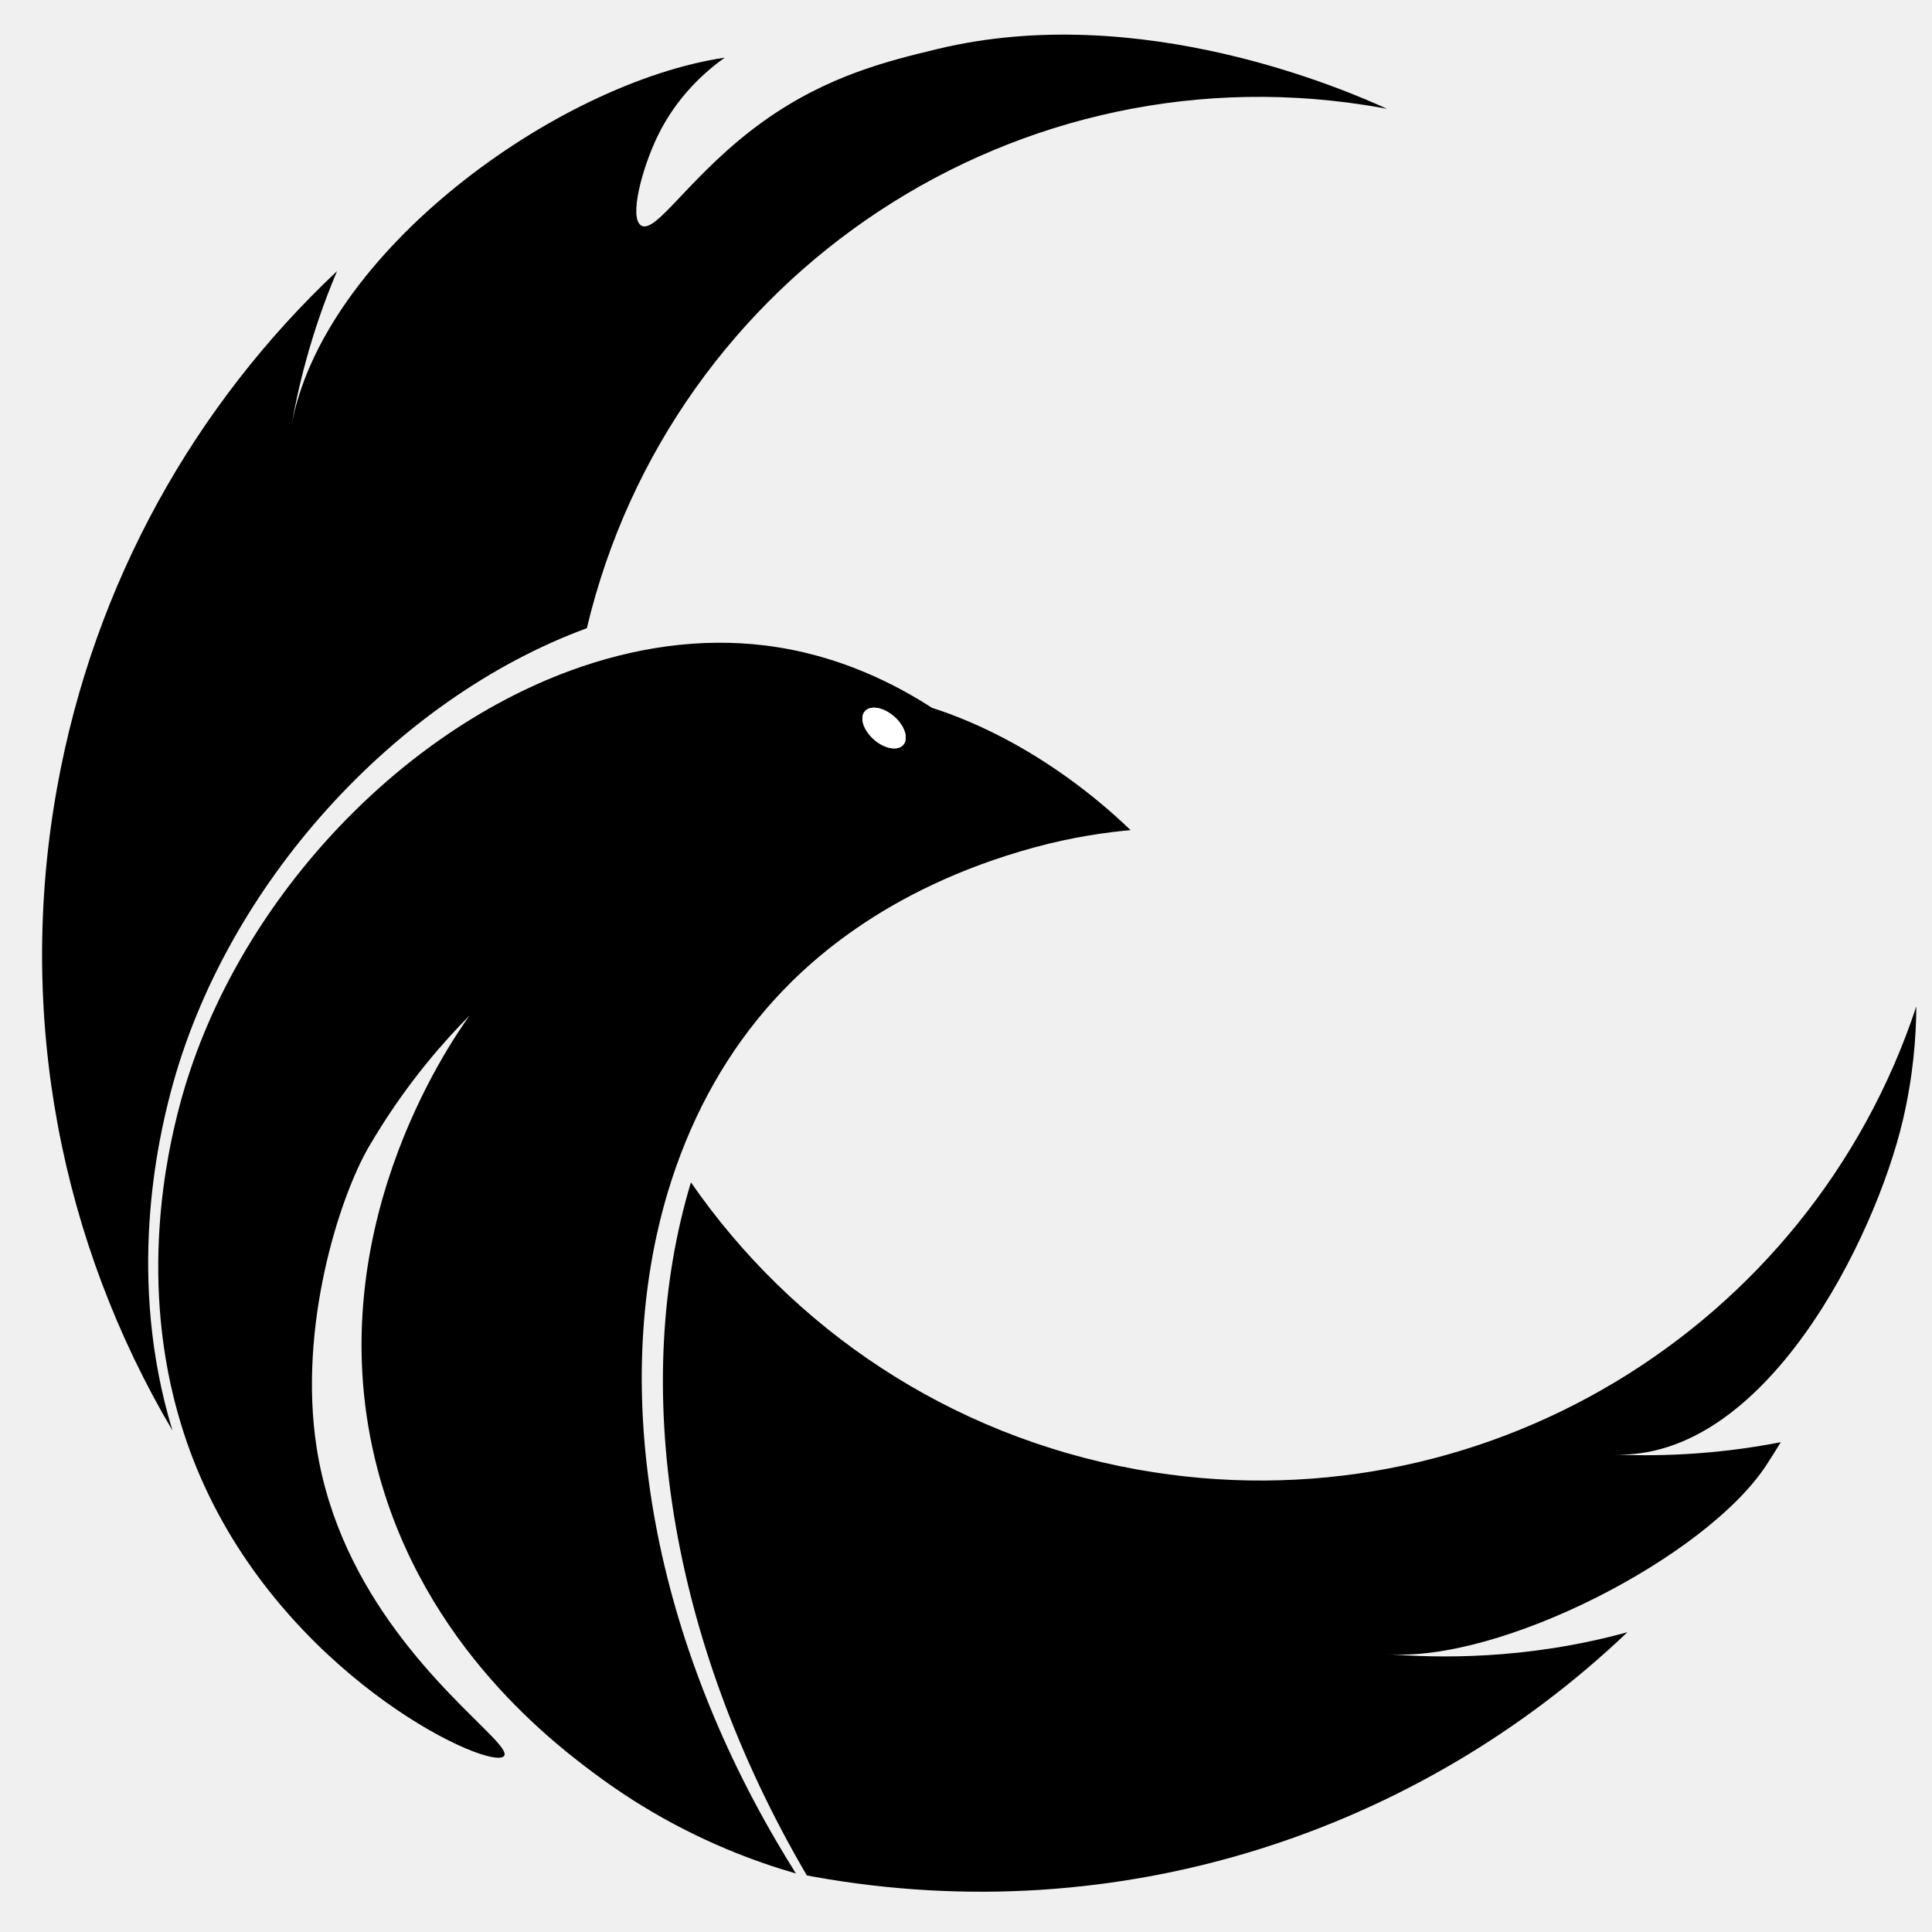
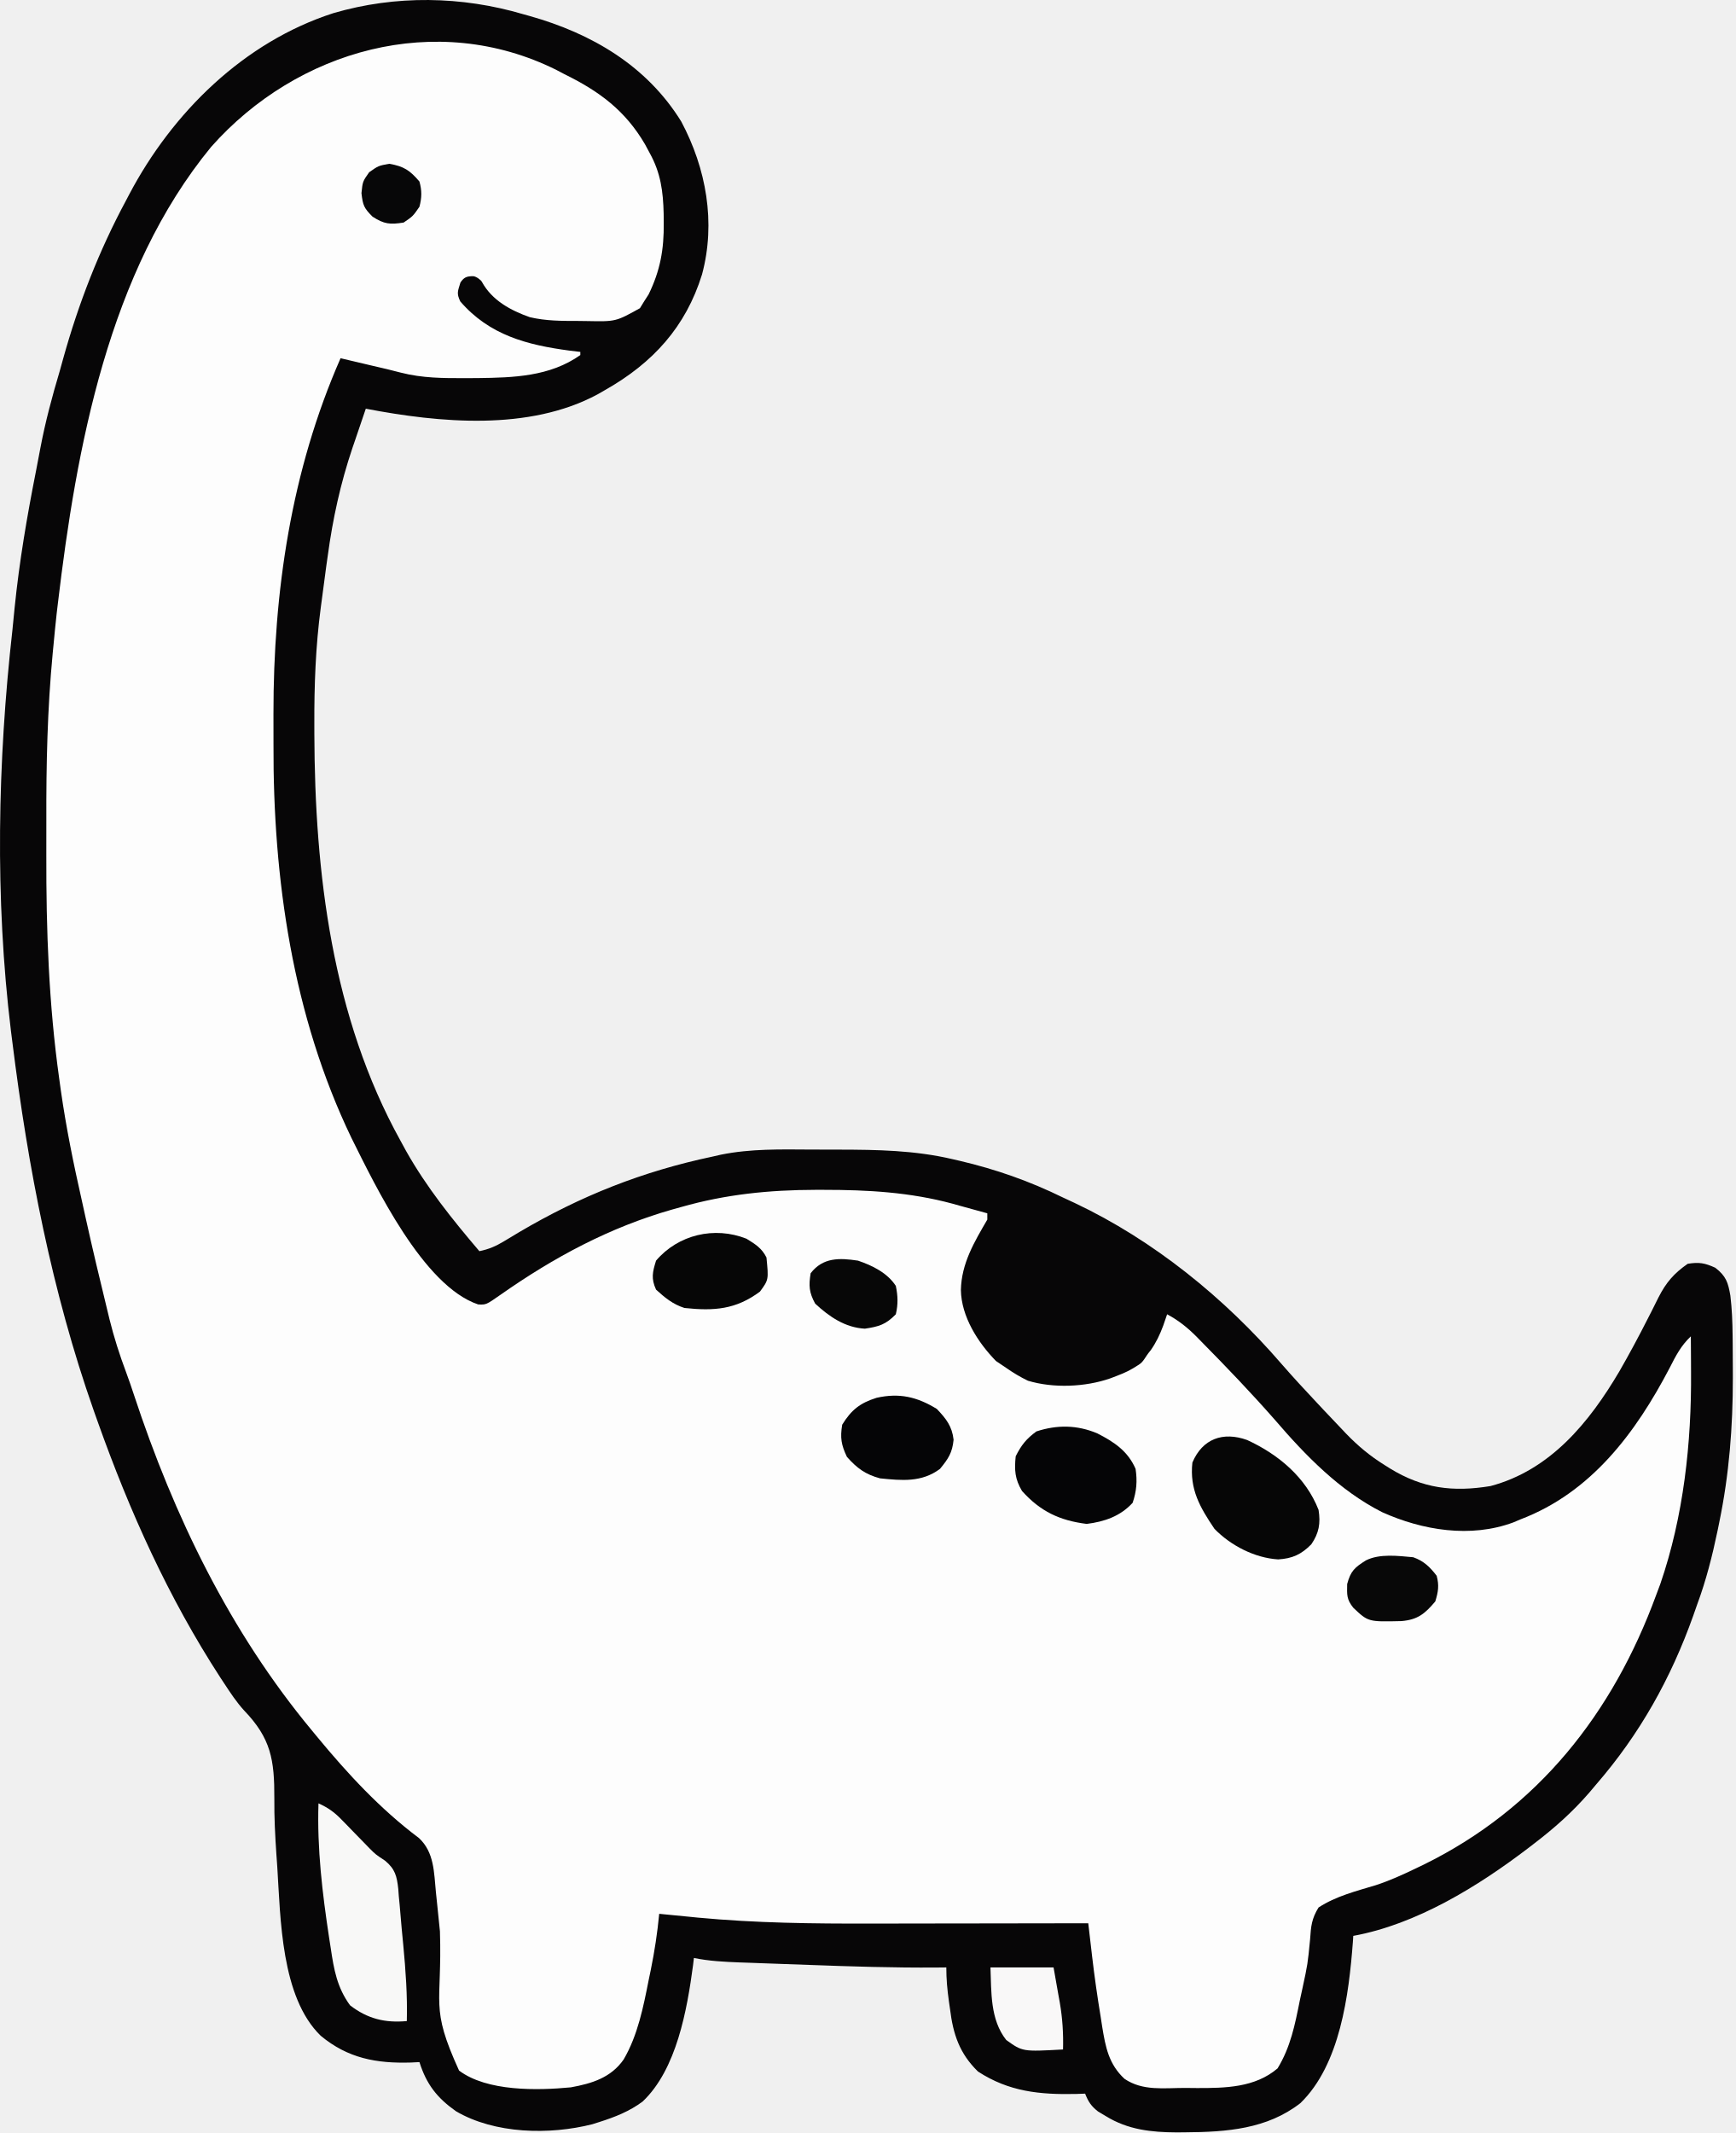
- <svg xmlns="http://www.w3.org/2000/svg" width="500" zoomAndPan="magnify" viewBox="0 0 375 375" height="500" preserveAspectRatio="xMidYMid meet" version="1.0">
-   <path fill="#000000" d="M 65.422 52.625 C 60.133 65.07 57.695 76.066 56.488 83.082 C 62.34 49.105 108.125 16.016 140.672 11.188 C 137.258 13.621 131.469 18.465 127.602 26.496 C 124.609 32.719 122.023 42.387 124.488 43.793 C 127.434 45.465 134.262 33.484 148.219 23.516 C 160.617 14.656 172.453 11.809 181.98 9.508 C 221.32 0.027 261.242 17.484 269.242 21.129 C 268.922 21.066 268.605 21 268.289 20.945 C 197.797 8.258 130.266 53.094 113.906 121.934 C 76.742 135.582 43.73 171.773 33.152 211.926 C 30.664 221.359 24.484 248.211 33.48 277.672 C 12.051 241.414 3.035 197.598 11.078 152.895 C 18.266 112.961 37.973 78.438 65.422 52.625 " fill-opacity="1" fill-rule="nonzero" />
-   <path fill="#000000" d="M 134.109 229.496 C 153.715 257.82 184.145 278.645 220.723 285.227 C 287.355 297.219 351.328 257.82 371.957 195.332 C 371.922 201.555 371.301 209.066 369.355 217.383 C 363.949 240.445 342.574 283.66 313.008 282.316 C 320.301 282.648 331.941 282.613 345.652 279.926 C 344.758 281.387 343.852 282.836 342.914 284.277 C 331.199 302.293 290.984 322.832 269.164 321.051 C 278.797 321.836 296.066 322.258 315.879 316.812 C 275.273 355.5 217.406 374.969 157.977 364.273 C 157.516 364.188 157.059 364.094 156.598 364.008 C 129.59 317.914 122.34 268.496 134.109 229.496 " fill-opacity="1" fill-rule="nonzero" />
-   <path fill="#000000" d="M 167.875 138.055 C 168.953 136.82 171.496 137.281 173.555 139.078 C 175.613 140.879 176.406 143.336 175.324 144.574 C 174.246 145.809 171.703 145.352 169.645 143.551 C 167.59 141.754 166.793 139.293 167.875 138.055 Z M 35.145 276.469 C 36.539 281.035 38.32 285.672 40.574 290.312 C 58.281 326.812 95.219 343.73 97.805 340.867 C 98.363 340.246 97.215 338.816 95.02 336.562 C 87.164 328.516 65.914 310.012 61.441 280.875 C 57.859 257.547 65.812 232.496 71.633 222.516 C 72.453 221.113 73.453 219.512 73.453 219.512 C 79.676 209.477 86.25 202.043 91.156 197.098 C 87.152 202.691 61.43 239.863 73.258 285.098 C 82.289 319.629 107.988 338.871 116.91 345.355 C 119.48 347.223 122.035 348.918 124.559 350.465 C 136.016 357.5 146.727 361.402 154.492 363.645 C 153.219 361.629 151.992 359.602 150.801 357.57 C 125.43 314.273 118.621 267.852 129.676 231.219 C 133.66 218.02 139.953 206.086 148.543 196.031 C 155.715 187.637 171.328 172.535 200.758 164.484 C 208.391 162.398 214.938 161.535 219.449 161.129 C 215.664 157.484 211.523 154.031 207.129 150.879 C 199.055 145.094 190.113 140.344 180.887 137.383 C 174.336 133.148 163.156 127.105 148.57 125.293 C 135.969 123.73 123.09 125.621 110.699 130.168 C 75.789 142.992 44.777 176.988 34.836 214.707 C 32.5 223.57 26.699 248.793 35.145 276.469 " fill-opacity="1" fill-rule="nonzero" />
-   <path fill="#ffffff" d="M 173.555 139.078 C 175.613 140.879 176.406 143.336 175.324 144.574 C 174.246 145.809 171.703 145.352 169.645 143.551 C 167.59 141.754 166.793 139.293 167.875 138.055 C 168.953 136.82 171.496 137.281 173.555 139.078 " fill-opacity="1" fill-rule="nonzero" />
+ <svg xmlns="http://www.w3.org/2000/svg" width="100%" height="100%" viewBox="0 0 550 676" version="1.1" xml:space="preserve" style="fill-rule:evenodd;clip-rule:evenodd;stroke-linejoin:round;stroke-miterlimit:2;">
+   <g transform="matrix(1,0,0,1,-221.0504,-198.4722)">
+     <g transform="matrix(1,0,0,1,387,203)">
+       <path d="M0,0C0.651,0.182 1.302,0.364 1.973,0.551C21.628,6.095 39.062,16.295 50,34C57.912,48.881 61.013,65.998 56.564,82.482C51.404,99.111 40.969,110.495 26,119C25.175,119.474 24.35,119.949 23.5,120.438C1.736,132.156 -26.57,129.488 -50,125C-51.112,128.247 -52.213,131.498 -53.312,134.75C-53.776,136.102 -53.776,136.102 -54.248,137.48C-58.036,148.725 -60.467,159.873 -62.062,171.625C-62.223,172.756 -62.383,173.886 -62.549,175.051C-63.057,178.698 -63.533,182.348 -64,186C-64.09,186.676 -64.181,187.351 -64.274,188.047C-65.915,200.427 -66.361,212.644 -66.312,225.125C-66.311,226.078 -66.31,227.031 -66.308,228.013C-66.185,272.132 -60.696,317.834 -39,357C-38.413,358.075 -37.827,359.15 -37.223,360.258C-30.71,371.807 -22.566,381.942 -14,392C-10.994,391.379 -8.738,390.406 -6.121,388.812C-5.374,388.365 -4.627,387.918 -3.857,387.457C-3.059,386.976 -2.26,386.495 -1.438,386C18.168,374.429 37.742,366.695 60,362C60.844,361.807 61.688,361.613 62.557,361.414C72.002,359.505 81.508,359.733 91.1,359.794C94.059,359.812 97.019,359.815 99.979,359.814C112.155,359.836 123.967,360.032 135.875,362.812C136.647,362.99 137.418,363.167 138.214,363.35C149.779,366.065 160.324,369.772 171,375C172.247,375.582 173.494,376.163 174.742,376.742C199.697,388.53 222.252,406.848 240.258,427.73C243.914,431.929 247.685,436.008 251.5,440.062C252.125,440.731 252.75,441.399 253.395,442.088C255.253,444.068 257.124,446.036 259,448C259.589,448.623 260.179,449.246 260.786,449.887C264.52,453.746 268.32,456.908 272.875,459.75C273.487,460.133 274.099,460.517 274.73,460.912C284.998,467.184 294.566,468.412 306.5,466.438C325.464,461.401 337.789,446.273 347.309,430.145C350.478,424.637 353.479,419.05 356.352,413.383C356.743,412.619 357.134,411.856 357.537,411.07C358.281,409.61 359.013,408.144 359.731,406.671C362.146,401.924 364.615,399.066 369,396C372.618,395.409 374.422,395.737 377.75,397.25C381.165,399.906 381.805,401.867 382.532,406.097C383.039,410.325 383.197,414.45 383.238,418.703C383.248,419.531 383.258,420.358 383.268,421.21C383.293,423.89 383.305,426.57 383.312,429.25C383.315,430.165 383.318,431.081 383.32,432.024C383.325,447.674 382.173,462.635 379,478C378.824,478.865 378.648,479.731 378.466,480.622C376.809,488.569 374.831,496.383 372,504C371.591,505.165 371.183,506.331 370.762,507.531C363.705,527.358 353.819,545.063 340,561C339.281,561.853 338.561,562.707 337.82,563.586C332.425,569.826 326.557,575.009 320,580C319.483,580.397 318.967,580.794 318.435,581.203C302.478,593.37 282.986,605.366 263,609C262.959,609.644 262.918,610.288 262.876,610.951C261.609,627.663 258.843,649.786 246.25,662C235.661,670.258 222.804,671.16 209.875,671.25C208.945,671.259 208.014,671.269 207.056,671.278C198.959,671.241 191.574,670.455 184.562,666.125C183.739,665.633 182.915,665.14 182.066,664.633C179.876,662.902 179.018,661.569 178,659C177.056,659.035 176.113,659.07 175.141,659.105C163.708,659.347 153.864,658.408 144.035,651.988C138.192,646.28 136.167,640.202 135.188,632.25C135.067,631.413 134.946,630.577 134.822,629.715C134.315,626.077 134,622.687 134,619C132.957,619.011 131.914,619.022 130.839,619.033C117.345,619.126 103.881,618.705 90.398,618.2C86.649,618.061 82.9,617.93 79.15,617.799C76.75,617.711 74.35,617.624 71.949,617.535C70.837,617.497 69.724,617.458 68.578,617.418C63.641,617.228 58.854,617.005 54,616C53.87,617.112 53.87,617.112 53.738,618.246C51.848,632.413 48.53,651.302 37.75,661.5C33.57,664.623 28.945,666.434 24,668C23.287,668.227 22.574,668.454 21.84,668.688C8.205,672.15 -9.173,671.776 -21.426,664.574C-27.435,660.323 -30.775,656.043 -33,649C-33.883,649.046 -34.766,649.093 -35.676,649.141C-46.642,649.47 -55.681,647.81 -64.289,640.66C-76.898,628.425 -77.02,603.489 -78.062,587.125C-78.152,585.871 -78.242,584.618 -78.334,583.326C-78.743,577.36 -79.047,571.442 -78.996,565.461C-78.947,553.206 -80.052,546.411 -88.614,537.523C-91.007,534.893 -92.928,531.968 -94.875,529C-95.487,528.072 -95.487,528.072 -96.112,527.125C-112.613,501.724 -124.871,474.482 -135,446C-135.414,444.836 -135.828,443.672 -136.255,442.473C-149.501,404.858 -157.073,365.516 -162,326C-162.165,324.705 -162.33,323.41 -162.5,322.075C-167.598,280.185 -166.719,236.881 -162,195C-161.767,192.668 -161.536,190.336 -161.309,188.004C-159.833,173.478 -157.398,159.199 -154.567,144.88C-154.081,142.409 -153.611,139.937 -153.152,137.461C-151.577,129.143 -149.421,121.108 -147,113C-146.636,111.695 -146.274,110.389 -145.914,109.082C-141.06,91.646 -134.579,74.94 -126,59C-125.686,58.401 -125.372,57.803 -125.048,57.186C-111.353,31.164 -88.674,8.774 -60.25,-0.375C-40.548,-6.135 -19.613,-5.803 0,0Z" style="fill:rgb(253,253,253);fill-rule:nonzero;" />
+     </g>
+     <g transform="matrix(1,0,0,1,387,203)">
+       <path d="M0,0C0.651,0.182 1.302,0.364 1.973,0.551C21.628,6.095 39.062,16.295 50,34C57.912,48.881 61.013,65.998 56.564,82.482C51.404,99.111 40.969,110.495 26,119C25.175,119.474 24.35,119.949 23.5,120.438C1.736,132.156 -26.57,129.488 -50,125C-51.112,128.247 -52.213,131.498 -53.312,134.75C-53.776,136.102 -53.776,136.102 -54.248,137.48C-58.036,148.725 -60.467,159.873 -62.062,171.625C-62.223,172.756 -62.383,173.886 -62.549,175.051C-63.057,178.698 -63.533,182.348 -64,186C-64.09,186.676 -64.181,187.351 -64.274,188.047C-65.915,200.427 -66.361,212.644 -66.312,225.125C-66.311,226.078 -66.31,227.031 -66.308,228.013C-66.185,272.132 -60.696,317.834 -39,357C-38.413,358.075 -37.827,359.15 -37.223,360.258C-30.71,371.807 -22.566,381.942 -14,392C-10.994,391.379 -8.738,390.406 -6.121,388.812C-5.374,388.365 -4.627,387.918 -3.857,387.457C-3.059,386.976 -2.26,386.495 -1.438,386C18.168,374.429 37.742,366.695 60,362C60.844,361.807 61.688,361.613 62.557,361.414C72.002,359.505 81.508,359.733 91.1,359.794C94.059,359.812 97.019,359.815 99.979,359.814C112.155,359.836 123.967,360.032 135.875,362.812C136.647,362.99 137.418,363.167 138.214,363.35C149.779,366.065 160.324,369.772 171,375C172.247,375.582 173.494,376.163 174.742,376.742C199.697,388.53 222.252,406.848 240.258,427.73C243.914,431.929 247.685,436.008 251.5,440.062C252.125,440.731 252.75,441.399 253.395,442.088C255.253,444.068 257.124,446.036 259,448C259.589,448.623 260.179,449.246 260.786,449.887C264.52,453.746 268.32,456.908 272.875,459.75C273.487,460.133 274.099,460.517 274.73,460.912C284.998,467.184 294.566,468.412 306.5,466.438C325.464,461.401 337.789,446.273 347.309,430.145C350.478,424.637 353.479,419.05 356.352,413.383C356.743,412.619 357.134,411.856 357.537,411.07C358.281,409.61 359.013,408.144 359.731,406.671C362.146,401.924 364.615,399.066 369,396C372.618,395.409 374.422,395.737 377.75,397.25C381.165,399.906 381.805,401.867 382.532,406.097C383.039,410.325 383.197,414.45 383.238,418.703C383.248,419.531 383.258,420.358 383.268,421.21C383.293,423.89 383.305,426.57 383.312,429.25C383.315,430.165 383.318,431.081 383.32,432.024C383.325,447.674 382.173,462.635 379,478C378.824,478.865 378.648,479.731 378.466,480.622C376.809,488.569 374.831,496.383 372,504C371.591,505.165 371.183,506.331 370.762,507.531C363.705,527.358 353.819,545.063 340,561C339.281,561.853 338.561,562.707 337.82,563.586C332.425,569.826 326.557,575.009 320,580C319.483,580.397 318.967,580.794 318.435,581.203C302.478,593.37 282.986,605.366 263,609C262.959,609.644 262.918,610.288 262.876,610.951C261.609,627.663 258.843,649.786 246.25,662C235.661,670.258 222.804,671.16 209.875,671.25C208.945,671.259 208.014,671.269 207.056,671.278C198.959,671.241 191.574,670.455 184.562,666.125C183.739,665.633 182.915,665.14 182.066,664.633C179.876,662.902 179.018,661.569 178,659C177.056,659.035 176.113,659.07 175.141,659.105C163.708,659.347 153.864,658.408 144.035,651.988C138.192,646.28 136.167,640.202 135.188,632.25C135.067,631.413 134.946,630.577 134.822,629.715C134.315,626.077 134,622.687 134,619C132.957,619.011 131.914,619.022 130.839,619.033C117.345,619.126 103.881,618.705 90.398,618.2C86.649,618.061 82.9,617.93 79.15,617.799C76.75,617.711 74.35,617.624 71.949,617.535C70.837,617.497 69.724,617.458 68.578,617.418C63.641,617.228 58.854,617.005 54,616C53.87,617.112 53.87,617.112 53.738,618.246C51.848,632.413 48.53,651.302 37.75,661.5C33.57,664.623 28.945,666.434 24,668C23.287,668.227 22.574,668.454 21.84,668.688C8.205,672.15 -9.173,671.776 -21.426,664.574C-27.435,660.323 -30.775,656.043 -33,649C-33.883,649.046 -34.766,649.093 -35.676,649.141C-46.642,649.47 -55.681,647.81 -64.289,640.66C-76.898,628.425 -77.02,603.489 -78.062,587.125C-78.152,585.871 -78.242,584.618 -78.334,583.326C-78.743,577.36 -79.047,571.442 -78.996,565.461C-78.947,553.206 -80.052,546.411 -88.614,537.523C-91.007,534.893 -92.928,531.968 -94.875,529C-95.487,528.072 -95.487,528.072 -96.112,527.125C-112.613,501.724 -124.871,474.482 -135,446C-135.414,444.836 -135.828,443.672 -136.255,442.473C-149.501,404.858 -157.073,365.516 -162,326C-162.165,324.705 -162.33,323.41 -162.5,322.075C-167.598,280.185 -166.719,236.881 -162,195C-161.767,192.668 -161.536,190.336 -161.309,188.004C-159.833,173.478 -157.398,159.199 -154.567,144.88C-154.081,142.409 -153.611,139.937 -153.152,137.461C-151.577,129.143 -149.421,121.108 -147,113C-146.636,111.695 -146.274,110.389 -145.914,109.082C-141.06,91.646 -134.579,74.94 -126,59C-125.686,58.401 -125.372,57.803 -125.048,57.186C-111.353,31.164 -88.674,8.774 -60.25,-0.375C-40.548,-6.135 -19.613,-5.803 0,0ZM-99,42C-131.549,81.542 -141.759,137.42 -147.625,186.875C-147.736,187.804 -147.847,188.734 -147.962,189.692C-148.346,193.125 -148.678,196.561 -149,200C-149.083,200.848 -149.165,201.697 -149.25,202.571C-150.931,220.219 -151.316,237.767 -151.261,255.476C-151.249,259.135 -151.256,262.793 -151.268,266.452C-151.331,290.145 -150.485,313.754 -147.188,337.25C-147.018,338.487 -146.848,339.724 -146.674,340.998C-144.995,352.792 -142.633,364.387 -140,376C-139.593,377.844 -139.187,379.687 -138.781,381.531C-136.621,391.278 -134.314,400.991 -131.938,410.688C-131.704,411.655 -131.471,412.622 -131.231,413.619C-129.804,419.358 -128.05,424.86 -125.97,430.395C-125.096,432.743 -124.286,435.099 -123.508,437.48C-110.805,476.008 -93.038,512.691 -67,544C-66.529,544.573 -66.058,545.145 -65.572,545.735C-55.795,557.582 -45.468,568.762 -33.145,578C-28.286,582.531 -28.397,588.875 -27.781,595.129C-27.678,596.114 -27.574,597.1 -27.468,598.115C-27.138,601.264 -26.819,604.413 -26.5,607.562C-25.756,631.22 -29.756,631.22 -20.438,651.688C-11.559,658.352 4.412,658.021 15,657C21.672,655.789 27.71,653.945 31.724,648.179C36.22,640.5 37.978,631.506 39.688,622.875C39.9,621.855 40.112,620.836 40.33,619.785C41.535,613.865 42.431,608.014 43,602C43.546,602.055 44.092,602.111 44.655,602.168C47.29,602.431 49.926,602.684 52.562,602.938C53.419,603.025 54.276,603.112 55.158,603.201C73.436,604.933 91.807,605.149 110.152,605.098C112.16,605.096 114.167,605.094 116.174,605.093C121.371,605.09 126.567,605.08 131.763,605.069C137.101,605.058 142.438,605.054 147.775,605.049C158.184,605.038 168.592,605.021 179,605C179.133,606.149 179.266,607.299 179.404,608.483C179.582,610.016 179.761,611.549 179.94,613.081C180.027,613.836 180.114,614.591 180.204,615.368C180.96,621.835 181.88,628.263 182.938,634.688C183.094,635.705 183.251,636.723 183.412,637.771C184.476,644.259 185.493,649.681 190.5,654.312C196.3,658.227 202.945,657.184 209.688,657.188C210.942,657.2 212.197,657.212 213.49,657.225C222.418,657.239 231.84,657.101 239,651C243.138,644.21 244.513,637.171 246.062,629.438C246.334,628.191 246.605,626.945 246.885,625.661C248.549,617.949 248.549,617.949 249.312,610.113C249.58,605.985 249.805,603.521 252,600C257.465,596.414 263.952,594.807 270.149,592.93C274.578,591.485 278.744,589.581 282.938,587.562C283.718,587.188 284.498,586.814 285.302,586.429C321.634,568.574 345.287,538.376 359,501C359.646,499.279 359.646,499.279 360.305,497.523C367.689,476.105 370.245,452.743 370.062,430.188C370.056,428.558 370.056,428.558 370.049,426.896C370.037,424.264 370.021,421.632 370,419C366.907,421.9 365.208,425.193 363.312,428.938C352.521,449.586 338.424,468.478 316,477C315.248,477.318 314.497,477.637 313.723,477.965C300.168,482.993 284.951,480.479 272.145,474.715C258.643,467.878 247.847,456.741 238.086,445.375C230.655,436.914 222.848,428.762 214.938,420.75C214.414,420.214 213.89,419.677 213.351,419.124C210.452,416.219 207.621,413.94 204,412C203.588,413.196 203.175,414.392 202.75,415.625C201.697,418.465 200.542,420.888 198.812,423.375C196.811,425.743 196.71,426.899 195,428C192.27,429.757 190.971,430.406 187.938,431.562C187.287,431.811 186.636,432.06 185.965,432.316C178.038,435.074 167.954,435.49 159.871,433.059C157.418,431.864 155.232,430.566 153,429C151.391,427.917 151.391,427.917 149.75,426.812C144.015,420.947 138.764,412.729 138.625,404.312C138.8,395.893 142.861,389.095 147,382L147,380C144.128,379.198 141.253,378.408 138.375,377.625C137.586,377.403 136.797,377.182 135.984,376.953C122.494,373.313 109.076,372.557 95.188,372.562C94.332,372.562 93.477,372.561 92.596,372.56C77.917,372.593 64.173,373.962 50,378C49.092,378.252 48.184,378.503 47.249,378.763C27.236,384.456 9.648,393.926 -7.324,405.83C-11.874,409.007 -11.874,409.007 -14.406,408.875C-31.81,403.004 -46.882,371.492 -54.558,356.095C-73.196,317.382 -79.431,273.978 -79.261,231.317C-79.25,228.134 -79.261,224.952 -79.273,221.77C-79.3,183.022 -73.685,144.682 -58,109C-56.877,109.266 -55.754,109.531 -54.598,109.805C-53.086,110.161 -51.574,110.518 -50.062,110.875C-49.327,111.049 -48.592,111.223 -47.834,111.402C-46.318,111.76 -44.801,112.113 -43.283,112.461C-41.818,112.807 -40.357,113.174 -38.904,113.568C-32.091,115.321 -25.382,115.344 -18.375,115.312C-17.134,115.308 -15.893,115.304 -14.615,115.3C-3.19,115.159 8.354,114.823 18,108L18,107C16.863,106.865 15.726,106.729 14.555,106.59C1.128,104.798 -10.844,101.695 -20.059,90.992C-21.315,88.334 -20.808,87.763 -20,85C-18.924,83.447 -18.156,83 -16,83C-15.13,83 -13.471,84.194 -13.199,84.809C-9.991,90.671 -4.102,93.853 2,96C7.148,97.205 12.113,97.184 17.375,97.188C18.295,97.2 19.216,97.212 20.164,97.225C29.242,97.401 29.242,97.401 36.891,93.152C37.339,92.421 37.788,91.691 38.25,90.938C38.709,90.225 39.168,89.512 39.641,88.777C43.331,81.237 44.53,74.499 44.438,66.125C44.425,64.666 44.425,64.666 44.412,63.178C44.246,56.125 43.472,50.246 40,44C39.502,43.072 39.005,42.144 38.492,41.188C32.245,30.494 23.971,24.378 13,19C12.16,18.558 11.319,18.116 10.453,17.66C-27.606,-1.312 -71.758,11.268 -99,42Z" style="fill:rgb(7,6,7);fill-rule:nonzero;" />
+     </g>
+     <g transform="matrix(1,0,0,1,322,770)">
+       <path d="M0,0C2.954,1.327 4.993,2.761 7.242,5.082C7.834,5.685 8.426,6.287 9.035,6.908C9.642,7.537 10.249,8.165 10.875,8.812C12.078,10.051 13.284,11.286 14.492,12.52C15.287,13.341 15.287,13.341 16.097,14.179C18.1,16.188 18.1,16.188 21.128,18.189C24.301,20.82 24.851,23.09 25.29,27.104C25.346,27.878 25.403,28.652 25.461,29.449C25.541,30.262 25.622,31.075 25.704,31.912C25.953,34.502 26.164,37.094 26.375,39.688C26.538,41.411 26.703,43.134 26.871,44.857C27.632,52.921 28.217,60.894 28,69C21.131,69.636 15.54,68.287 10,64C5.871,58.305 4.892,52.683 3.875,45.812C3.71,44.759 3.546,43.705 3.376,42.62C1.224,28.463 -0.471,14.339 0,0Z" style="fill:rgb(248,248,247);fill-rule:nonzero;" />
+     </g>
+     <g transform="matrix(1,0,0,1,616.3555,654.8438)">
+       <path d="M0,0C9.875,4.532 18.625,11.827 22.645,22.156C23.321,26.399 22.784,29.491 20.348,33.051C17.184,36.267 14.334,37.574 9.832,37.844C2.401,37.379 -5.192,33.463 -10.355,28.156C-14.956,21.323 -18.269,15.642 -17.355,7.156C-14.166,-0.397 -7.659,-2.743 0,0Z" style="fill:rgb(6,6,6);fill-rule:nonzero;" />
+     </g>
+     <g transform="matrix(1,0,0,1,568.875,652.75)">
+       <path d="M0,0C5.322,2.708 9.695,5.623 12.125,11.25C12.698,15.114 12.448,18.303 11.188,22C7.283,26.26 2.275,27.981 -3.375,28.688C-11.922,27.619 -18.056,24.739 -23.875,18.25C-26.123,14.479 -26.33,11.646 -25.875,7.25C-24.105,3.709 -22.502,1.709 -19.312,-0.625C-12.748,-2.773 -6.393,-2.7 0,0Z" style="fill:rgb(5,5,6);fill-rule:nonzero;" />
+     </g>
+     <g transform="matrix(1,0,0,1,518,645)">
+       <path d="M0,0C2.948,3.096 4.827,5.476 5.312,9.75C4.915,13.886 3.624,15.809 1,19C-4.82,23.324 -11.047,22.699 -18,22C-22.679,20.732 -25.293,18.795 -28.5,15.188C-30.308,11.346 -30.675,9.198 -30,5C-27.118,0.317 -24.343,-1.888 -19.102,-3.527C-11.869,-5.154 -6.261,-3.833 0,0Z" style="fill:rgb(5,5,6);fill-rule:nonzero;" />
+     </g>
+     <g transform="matrix(1,0,0,1,457.6562,591.0508)">
+       <path d="M0,0C2.791,1.714 4.863,2.988 6.344,5.949C7.038,13.003 7.038,13.003 4.281,16.762C-3.346,22.441 -10.242,22.956 -19.656,21.949C-23.352,20.754 -25.782,18.741 -28.656,16.137C-30.262,12.625 -29.791,10.605 -28.656,6.949C-21.644,-1.282 -10.16,-4.019 0,0Z" style="fill:rgb(6,6,6);fill-rule:nonzero;" />
+     </g>
+     <g transform="matrix(1,0,0,1,535,822)">
+       <path d="M0,0L20,0C20.495,2.805 20.99,5.61 21.5,8.5C21.657,9.367 21.813,10.234 21.975,11.127C22.837,16.161 23.141,20.894 23,26C10.181,26.709 10.181,26.709 5,23C-0.123,16.496 0.306,7.875 0,0Z" style="fill:rgb(249,248,248);fill-rule:nonzero;" />
+     </g>
+     <g transform="matrix(1,0,0,1,669,692)">
+       <path d="M0,0C3.348,1.19 5.27,3.048 7.438,5.875C8.261,8.987 7.942,10.921 7,14C3.703,17.905 1.457,19.784 -3.707,20.238C-14.26,20.49 -14.26,20.49 -19,16C-21.125,13.32 -21,11.984 -20.938,8.5C-19.824,4.343 -18.573,3.266 -15,1C-10.585,-1.207 -4.805,-0.426 0,0Z" style="fill:rgb(8,8,8);fill-rule:nonzero;" />
+     </g>
+     <g transform="matrix(1,0,0,1,493,598)">
+       <path d="M0,0C4.574,1.533 9.34,3.9 12,8C12.664,11.153 12.75,13.858 12,17C8.823,20.257 6.664,20.902 2.188,21.562C-4.066,21.226 -9.088,17.772 -13.562,13.625C-15.489,10.107 -15.646,7.949 -15,4C-11.111,-1.056 -5.874,-0.894 0,0Z" style="fill:rgb(7,7,7);fill-rule:nonzero;" />
+     </g>
+     <g transform="matrix(1,0,0,1,344.4375,250.375)">
+       <path d="M0,0C4.619,0.81 6.519,2.061 9.562,5.625C10.368,8.48 10.324,10.763 9.562,13.625C7.5,16.625 7.5,16.625 4.562,18.625C0.26,19.317 -1.647,19.141 -5.312,16.75C-8.025,14.038 -8.377,13.163 -8.812,9.312C-8.438,5.625 -8.438,5.625 -6.375,2.688C-3.438,0.625 -3.438,0.625 0,0Z" style="fill:rgb(7,7,8);fill-rule:nonzero;" />
+     </g>
+   </g>
</svg>
